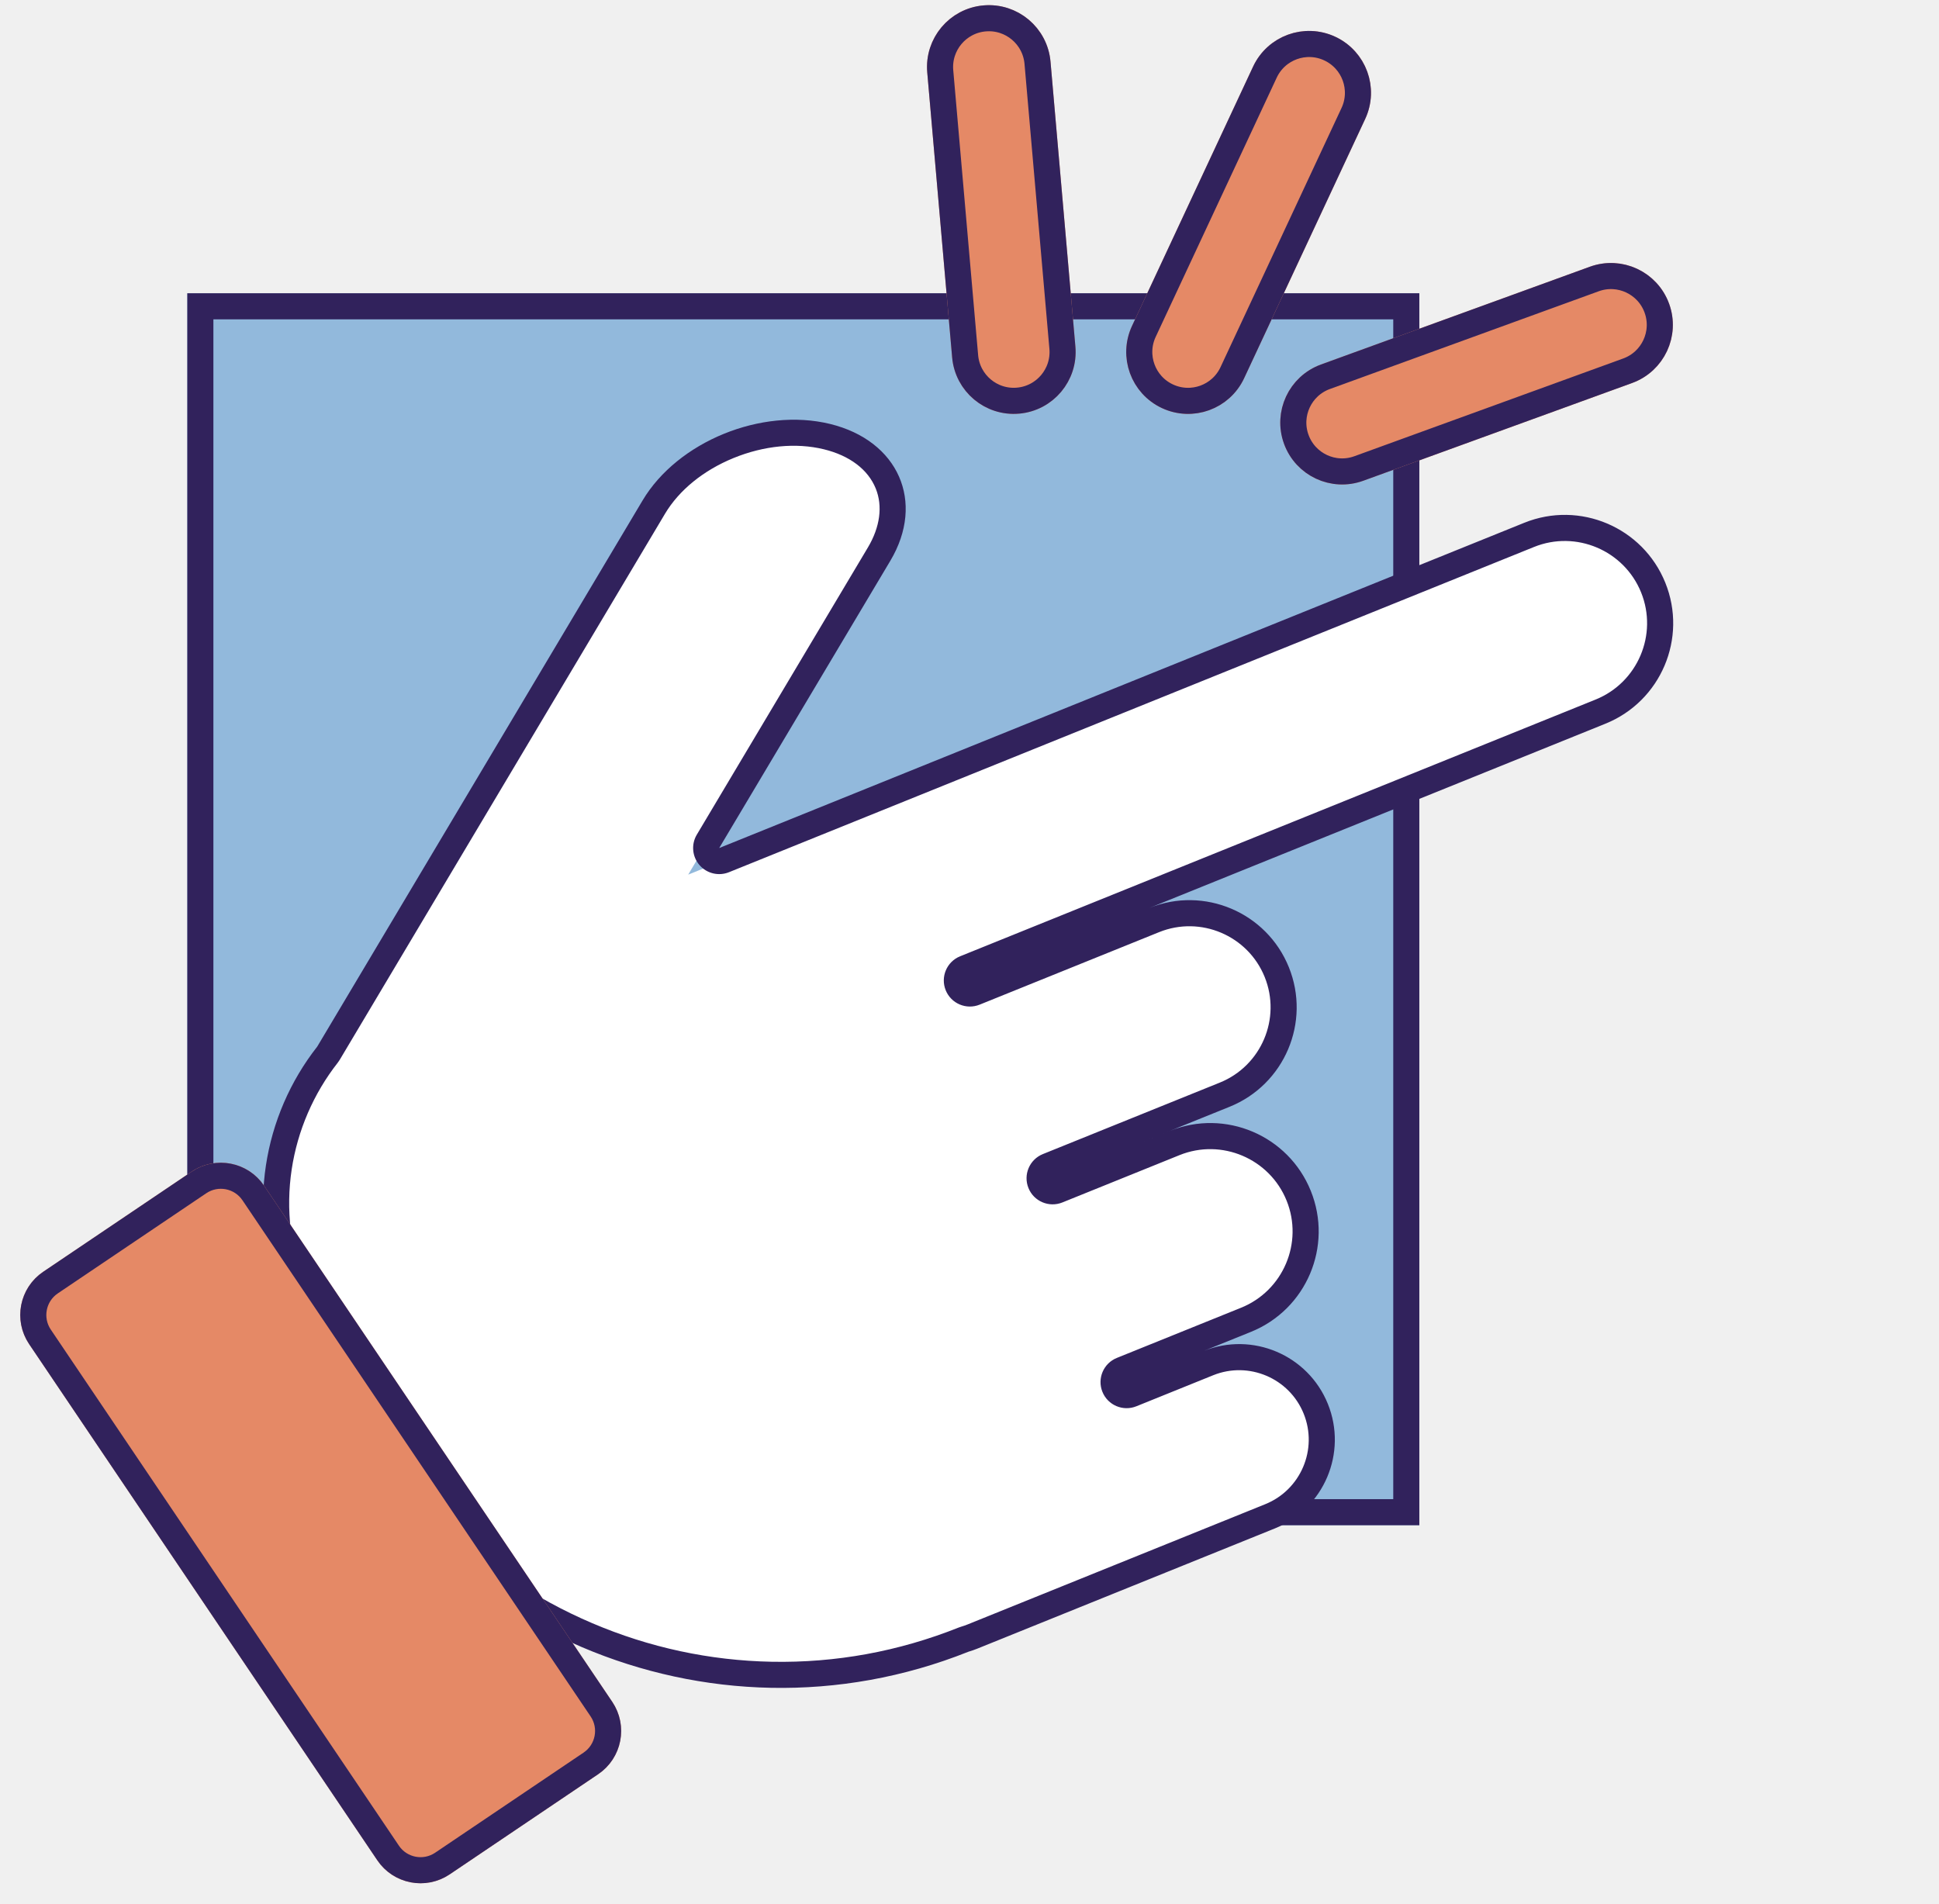
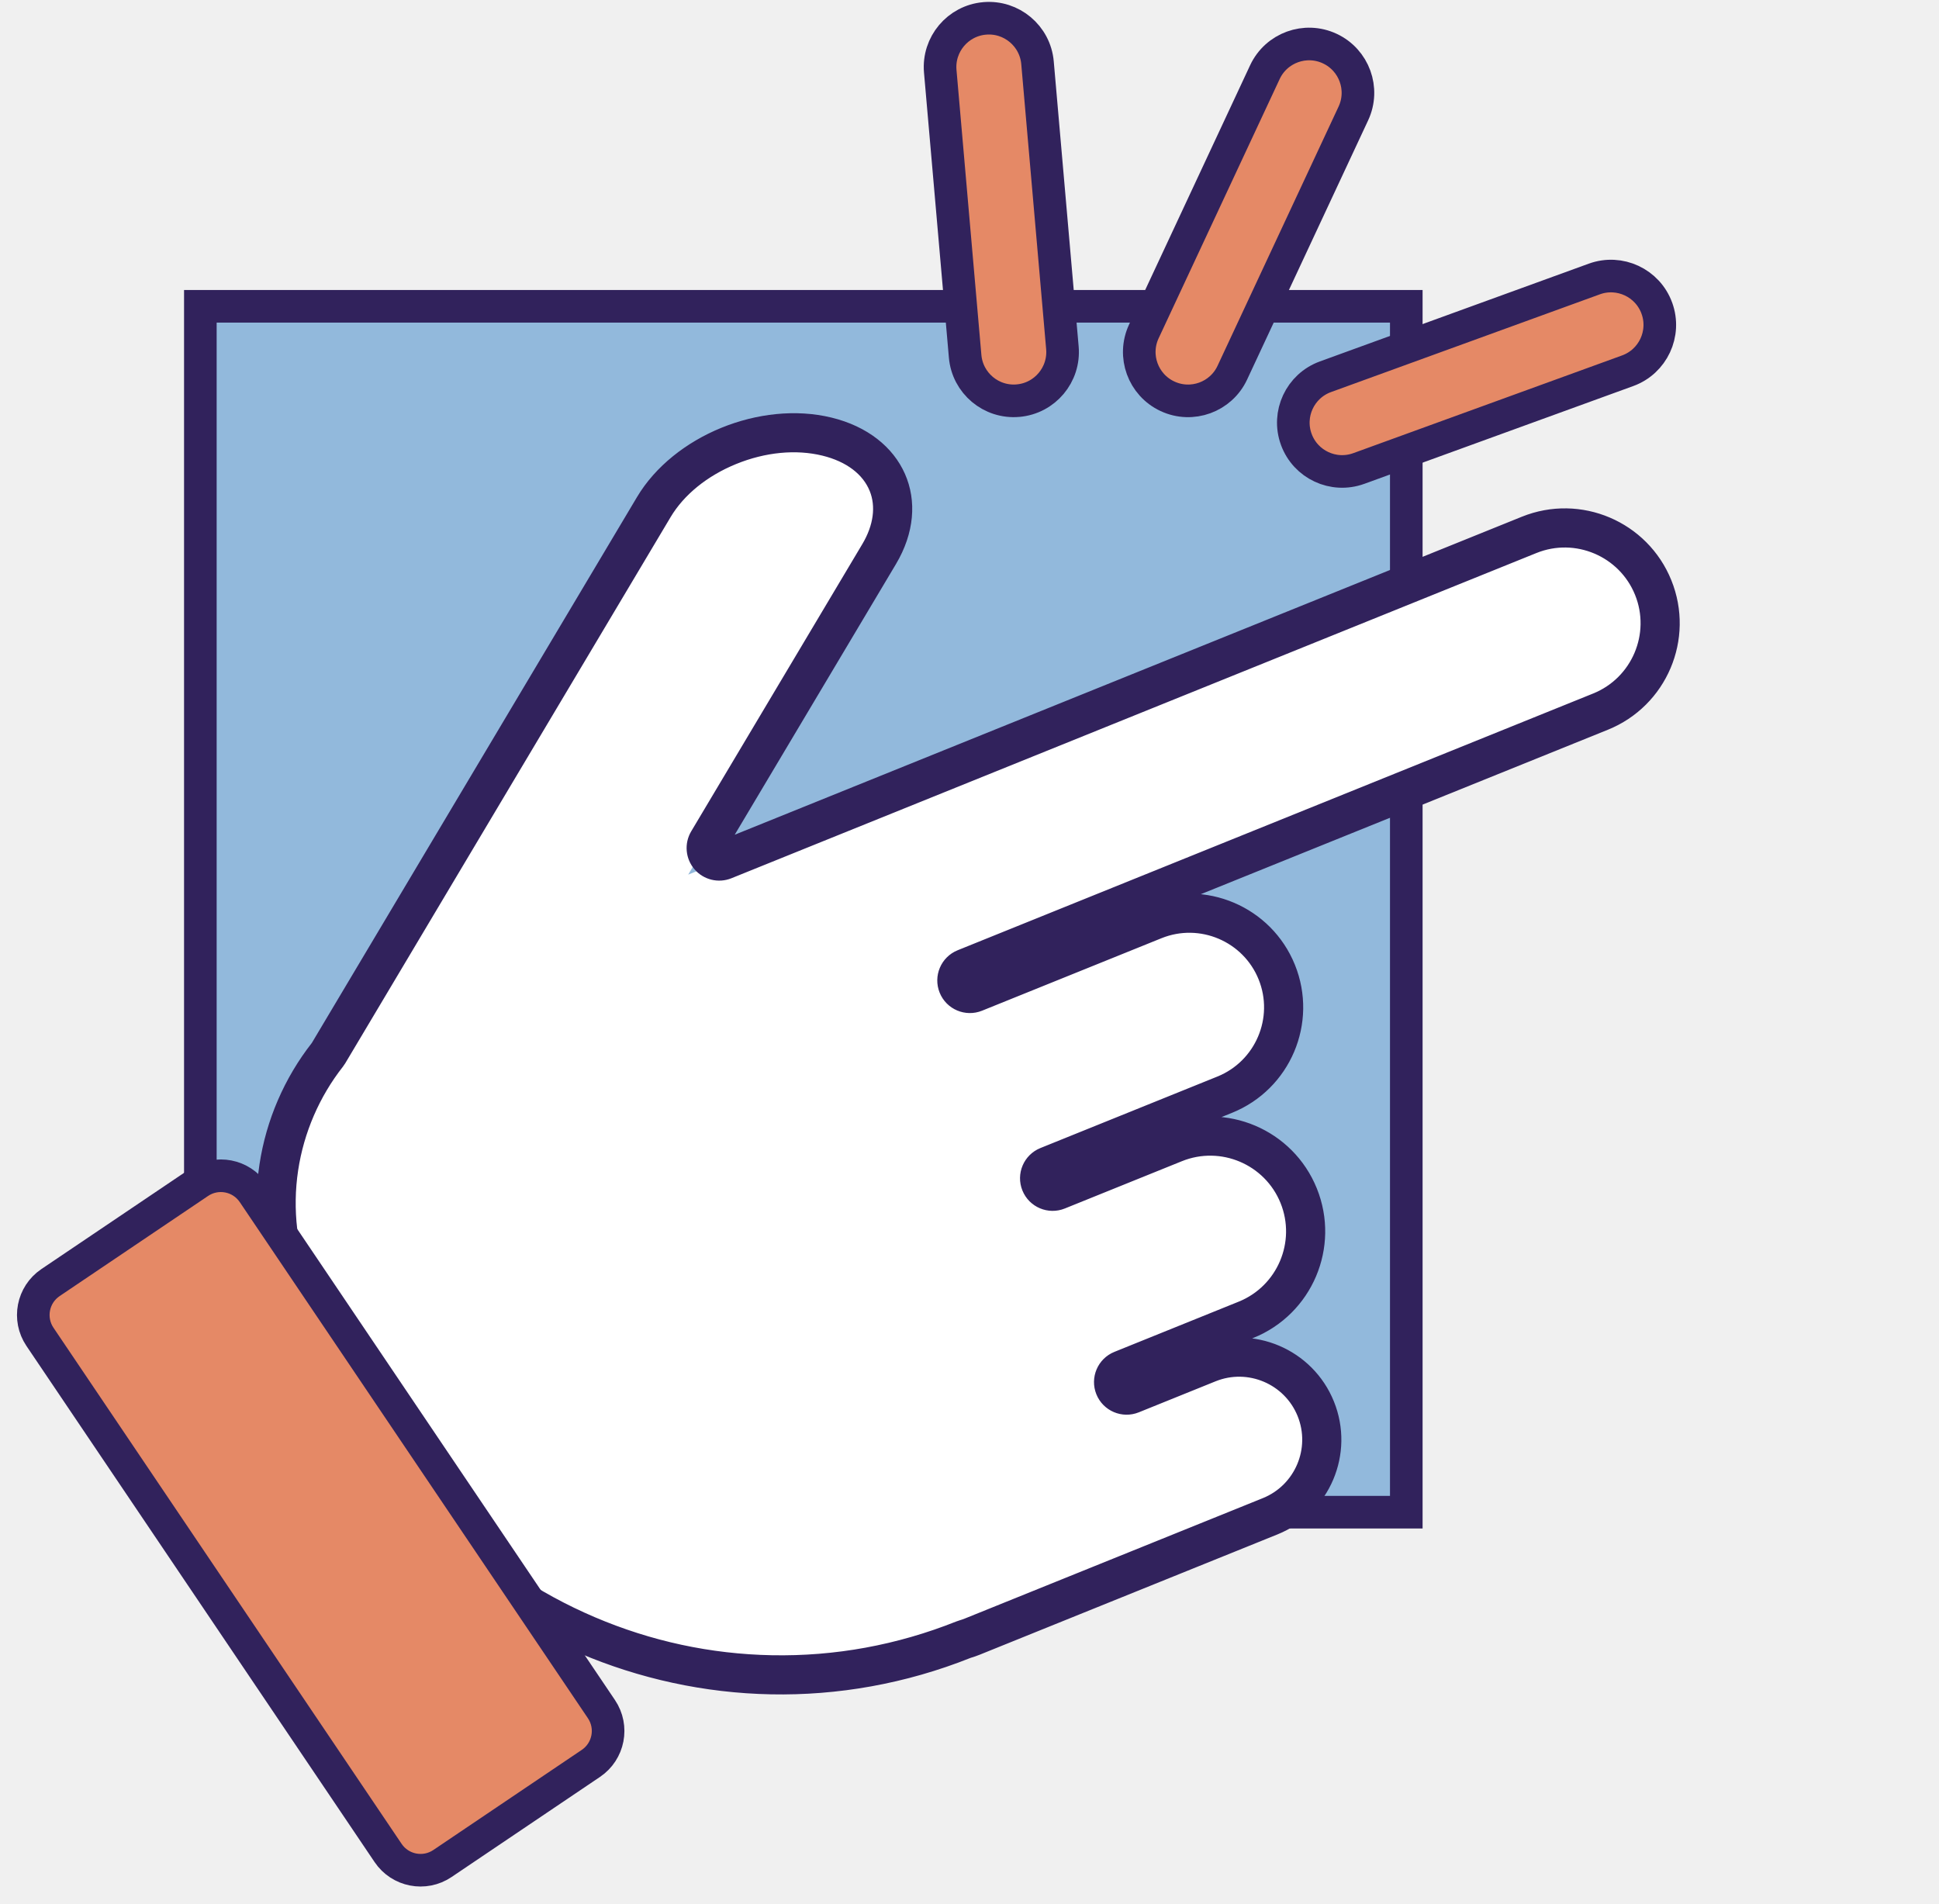
<svg xmlns="http://www.w3.org/2000/svg" viewBox="0 0 148.704 145.99">
  <g transform="translate(-622.65 -219.357)">
-     <g transform="translate(637.015 241.849)" fill="#92b9dc" stroke="#31225c" stroke-width="2">
+     <g transform="translate(637.015 241.849)" fill="#92b9dc" stroke="#31225c" stroke-width="2.5">
      <rect width="94.485" height="94.485" stroke="none" />
      <rect x="1" y="1" width="92.485" height="92.485" fill="none" />
    </g>
    <g transform="translate(736.266 229.154) rotate(68)" fill="#fff" stroke-linejoin="round">
      <path d="M 54.788 117.941 L 48.743 117.941 C 45.442 117.941 42.205 117.059 39.381 115.389 C 36.637 113.767 34.348 111.449 32.76 108.686 L 32.728 108.631 L 32.689 108.58 L 3.198 69.754 C 1.791 67.9 1.01 65.383 1 62.667 C 0.99 59.944 1.757 57.369 3.159 55.418 C 4.539 53.495 6.349 52.437 8.255 52.437 C 10.029 52.437 11.719 53.375 13.013 55.08 L 28.525 75.502 L 30.321 77.867 L 30.321 74.897 L 30.321 8.31 C 30.321 4.279 33.6 1 37.631 1 C 41.661 1 44.94 4.279 44.94 8.31 L 44.94 60.877 L 46.94 60.877 L 46.94 46.037 C 46.94 42.055 50.18 38.815 54.162 38.815 C 58.144 38.815 61.383 42.055 61.383 46.037 L 61.383 60.676 L 63.383 60.676 L 63.383 50.99 C 63.383 46.96 66.663 43.681 70.693 43.681 C 74.724 43.681 78.003 46.96 78.003 50.99 L 78.003 61.272 L 80.003 61.272 L 80.003 54.92 C 80.003 51.428 82.844 48.587 86.335 48.587 C 89.827 48.587 92.668 51.428 92.668 54.92 L 92.668 79.543 C 92.668 79.752 92.657 79.963 92.637 80.171 L 92.632 80.217 L 92.632 80.264 C 92.61 85.356 91.594 90.292 89.612 94.936 C 87.698 99.424 84.966 103.453 81.493 106.912 C 78.019 110.371 73.978 113.087 69.482 114.983 C 64.828 116.946 59.884 117.941 54.788 117.941 Z" stroke="none" />
-       <path d="M 54.788 116.941 C 59.75 116.941 64.563 115.972 69.094 114.062 C 73.471 112.216 77.405 109.572 80.787 106.203 C 84.169 102.835 86.829 98.912 88.693 94.543 C 90.621 90.023 91.61 85.217 91.632 80.26 C 91.632 80.198 91.635 80.135 91.642 80.073 C 91.659 79.898 91.668 79.72 91.668 79.543 L 91.668 54.92 C 91.668 51.98 89.275 49.588 86.335 49.588 C 83.395 49.588 81.003 51.98 81.003 54.92 L 81.003 61.272 C 81.003 62.377 80.107 63.272 79.003 63.272 C 77.898 63.272 77.003 62.377 77.003 61.272 L 77.003 50.99 C 77.003 47.511 74.172 44.681 70.693 44.681 C 67.214 44.681 64.383 47.511 64.383 50.99 L 64.383 60.676 C 64.383 61.781 63.488 62.676 62.383 62.676 C 61.279 62.676 60.383 61.781 60.383 60.676 L 60.383 46.037 C 60.383 42.606 57.593 39.815 54.162 39.815 C 50.731 39.815 47.94 42.606 47.94 46.037 L 47.94 60.877 C 47.94 61.982 47.045 62.877 45.94 62.877 C 44.836 62.877 43.94 61.982 43.94 60.877 L 43.94 8.31 C 43.94 4.831 41.11 2 37.631 2 C 34.152 2 31.321 4.831 31.321 8.31 L 31.321 74.897 C 31.321 75.755 30.773 76.518 29.959 76.792 C 29.146 77.066 28.248 76.79 27.728 76.107 L 12.217 55.685 C 11.116 54.235 9.709 53.437 8.255 53.437 C 6.68 53.437 5.158 54.347 3.971 56.001 C 2.691 57.783 1.991 60.149 2 62.664 C 2.009 65.164 2.718 67.467 3.995 69.149 L 33.486 107.975 C 33.537 108.043 33.584 108.114 33.627 108.188 C 35.129 110.801 37.295 112.993 39.89 114.528 C 42.56 116.107 45.621 116.941 48.743 116.941 L 54.788 116.941 M 54.788 118.941 L 48.743 118.941 C 41.535 118.941 35.244 115.015 31.893 109.184 L 2.402 70.358 C -0.778 66.171 -0.804 59.221 2.346 54.834 C 5.496 50.449 10.629 50.287 13.81 54.475 L 29.321 74.897 L 29.321 8.31 C 29.321 3.721 33.042 -2.807617249800387e-07 37.631 -2.807617249800387e-07 C 42.221 -2.807617249800387e-07 45.94 3.721 45.94 8.31 L 45.94 60.877 L 45.94 46.037 C 45.94 41.496 49.622 37.815 54.162 37.815 C 58.702 37.815 62.383 41.496 62.383 46.037 L 62.383 60.676 L 62.383 50.99 C 62.383 46.4 66.104 42.681 70.693 42.681 C 75.282 42.681 79.003 46.4 79.003 50.99 L 79.003 61.272 L 79.003 54.92 C 79.003 50.871 82.286 47.588 86.335 47.588 C 90.384 47.588 93.668 50.871 93.668 54.92 L 93.668 79.543 C 93.668 79.788 93.655 80.03 93.632 80.269 C 93.539 101.642 76.184 118.941 54.788 118.941 Z" stroke="none" fill="#31225c" />
+       <path d="M 54.788 116.941 C 59.75 116.941 64.563 115.972 69.094 114.062 C 73.471 112.216 77.405 109.572 80.787 106.203 C 84.169 102.835 86.829 98.912 88.693 94.543 C 90.621 90.023 91.61 85.217 91.632 80.26 C 91.632 80.198 91.635 80.135 91.642 80.073 C 91.659 79.898 91.668 79.72 91.668 79.543 L 91.668 54.92 C 91.668 51.98 89.275 49.588 86.335 49.588 C 83.395 49.588 81.003 51.98 81.003 54.92 L 81.003 61.272 C 81.003 62.377 80.107 63.272 79.003 63.272 C 77.898 63.272 77.003 62.377 77.003 61.272 L 77.003 50.99 C 77.003 47.511 74.172 44.681 70.693 44.681 C 67.214 44.681 64.383 47.511 64.383 50.99 L 64.383 60.676 C 64.383 61.781 63.488 62.676 62.383 62.676 C 61.279 62.676 60.383 61.781 60.383 60.676 L 60.383 46.037 C 60.383 42.606 57.593 39.815 54.162 39.815 C 50.731 39.815 47.94 42.606 47.94 46.037 L 47.94 60.877 C 47.94 61.982 47.045 62.877 45.94 62.877 C 44.836 62.877 43.94 61.982 43.94 60.877 L 43.94 8.31 C 43.94 4.831 41.11 2 37.631 2 C 34.152 2 31.321 4.831 31.321 8.31 L 31.321 74.897 C 31.321 75.755 30.773 76.518 29.959 76.792 C 29.146 77.066 28.248 76.79 27.728 76.107 L 12.217 55.685 C 11.116 54.235 9.709 53.437 8.255 53.437 C 6.68 53.437 5.158 54.347 3.971 56.001 C 2.691 57.783 1.991 60.149 2 62.664 C 2.009 65.164 2.718 67.467 3.995 69.149 L 33.486 107.975 C 33.537 108.043 33.584 108.114 33.627 108.188 C 35.129 110.801 37.295 112.993 39.89 114.528 C 42.56 116.107 45.621 116.941 48.743 116.941 L 54.788 116.941 M 54.788 118.941 L 48.743 118.941 C 41.535 118.941 35.244 115.015 31.893 109.184 L 2.402 70.358 C -0.778 66.171 -0.804 59.221 2.346 54.834 C 5.496 50.449 10.629 50.287 13.81 54.475 L 29.321 74.897 L 29.321 8.31 C 29.321 3.721 33.042 -2.807617249800387e-07 37.631 -2.807617249800387e-07 C 42.221 -2.807617249800387e-07 45.94 3.721 45.94 8.31 L 45.94 60.877 L 45.94 46.037 C 45.94 41.496 49.622 37.815 54.162 37.815 C 58.702 37.815 62.383 41.496 62.383 46.037 L 62.383 60.676 L 62.383 50.99 C 62.383 46.4 66.104 42.681 70.693 42.681 C 75.282 42.681 79.003 46.4 79.003 50.99 L 79.003 61.272 L 79.003 54.92 C 79.003 50.871 82.286 47.588 86.335 47.588 C 90.384 47.588 93.668 50.871 93.668 54.92 L 93.668 79.543 C 93.668 79.788 93.655 80.03 93.632 80.269 C 93.539 101.642 76.184 118.941 54.788 118.941 Z" stroke-width="1" stroke="#31225c" fill="#31225c" />
    </g>
-     <g transform="translate(622.65 319.131) rotate(-34)" fill="#e58966" stroke="#31225c" stroke-linejoin="round" stroke-width="2">
+     <g transform="translate(622.65 319.131) rotate(-34)" fill="#e58966" stroke="#31225c" stroke-linejoin="round" stroke-width="2.5">
      <rect width="21.732" height="55.746" rx="4" stroke="none" />
      <rect x="1" y="1" width="19.732" height="53.746" rx="3" fill="none" />
    </g>
    <g transform="matrix(0.985, 0.174, -0.174, 0.985, 694.181, 215.475)">
-       <g transform="matrix(0.966, -0.259, 0.259, 0.966, 0, 4.781)" fill="#e58966" stroke="#31225c" stroke-width="2">
+       <g transform="matrix(0.966, -0.259, 0.259, 0.966, 0, 4.781)" fill="#e58966" stroke="#31225c" stroke-width="2.5">
        <rect width="9.485" height="31.418" rx="4.742" stroke="none" />
        <rect x="1" y="1" width="7.485" height="29.418" rx="3.742" fill="none" />
      </g>
-       <g transform="matrix(0.966, 0.259, -0.259, 0.966, 26.98, 0)" fill="#e58966" stroke="#31225c" stroke-width="2">
+       <g transform="matrix(0.966, 0.259, -0.259, 0.966, 26.98, 0)" fill="#e58966" stroke="#31225c" stroke-width="2.5">
        <rect width="9.485" height="31.418" rx="4.742" stroke="none" />
        <rect x="1" y="1" width="7.485" height="29.418" rx="3.742" fill="none" />
      </g>
-       <g transform="translate(57.955 12.827) rotate(60)" fill="#e58966" stroke="#31225c" stroke-width="2">
+       <g transform="translate(57.955 12.827) rotate(60)" fill="#e58966" stroke="#31225c" stroke-width="2.5">
        <rect width="9.485" height="31.418" rx="4.742" stroke="none" />
        <rect x="1" y="1" width="7.485" height="29.418" rx="3.742" fill="none" />
      </g>
    </g>
  </g>
</svg>
